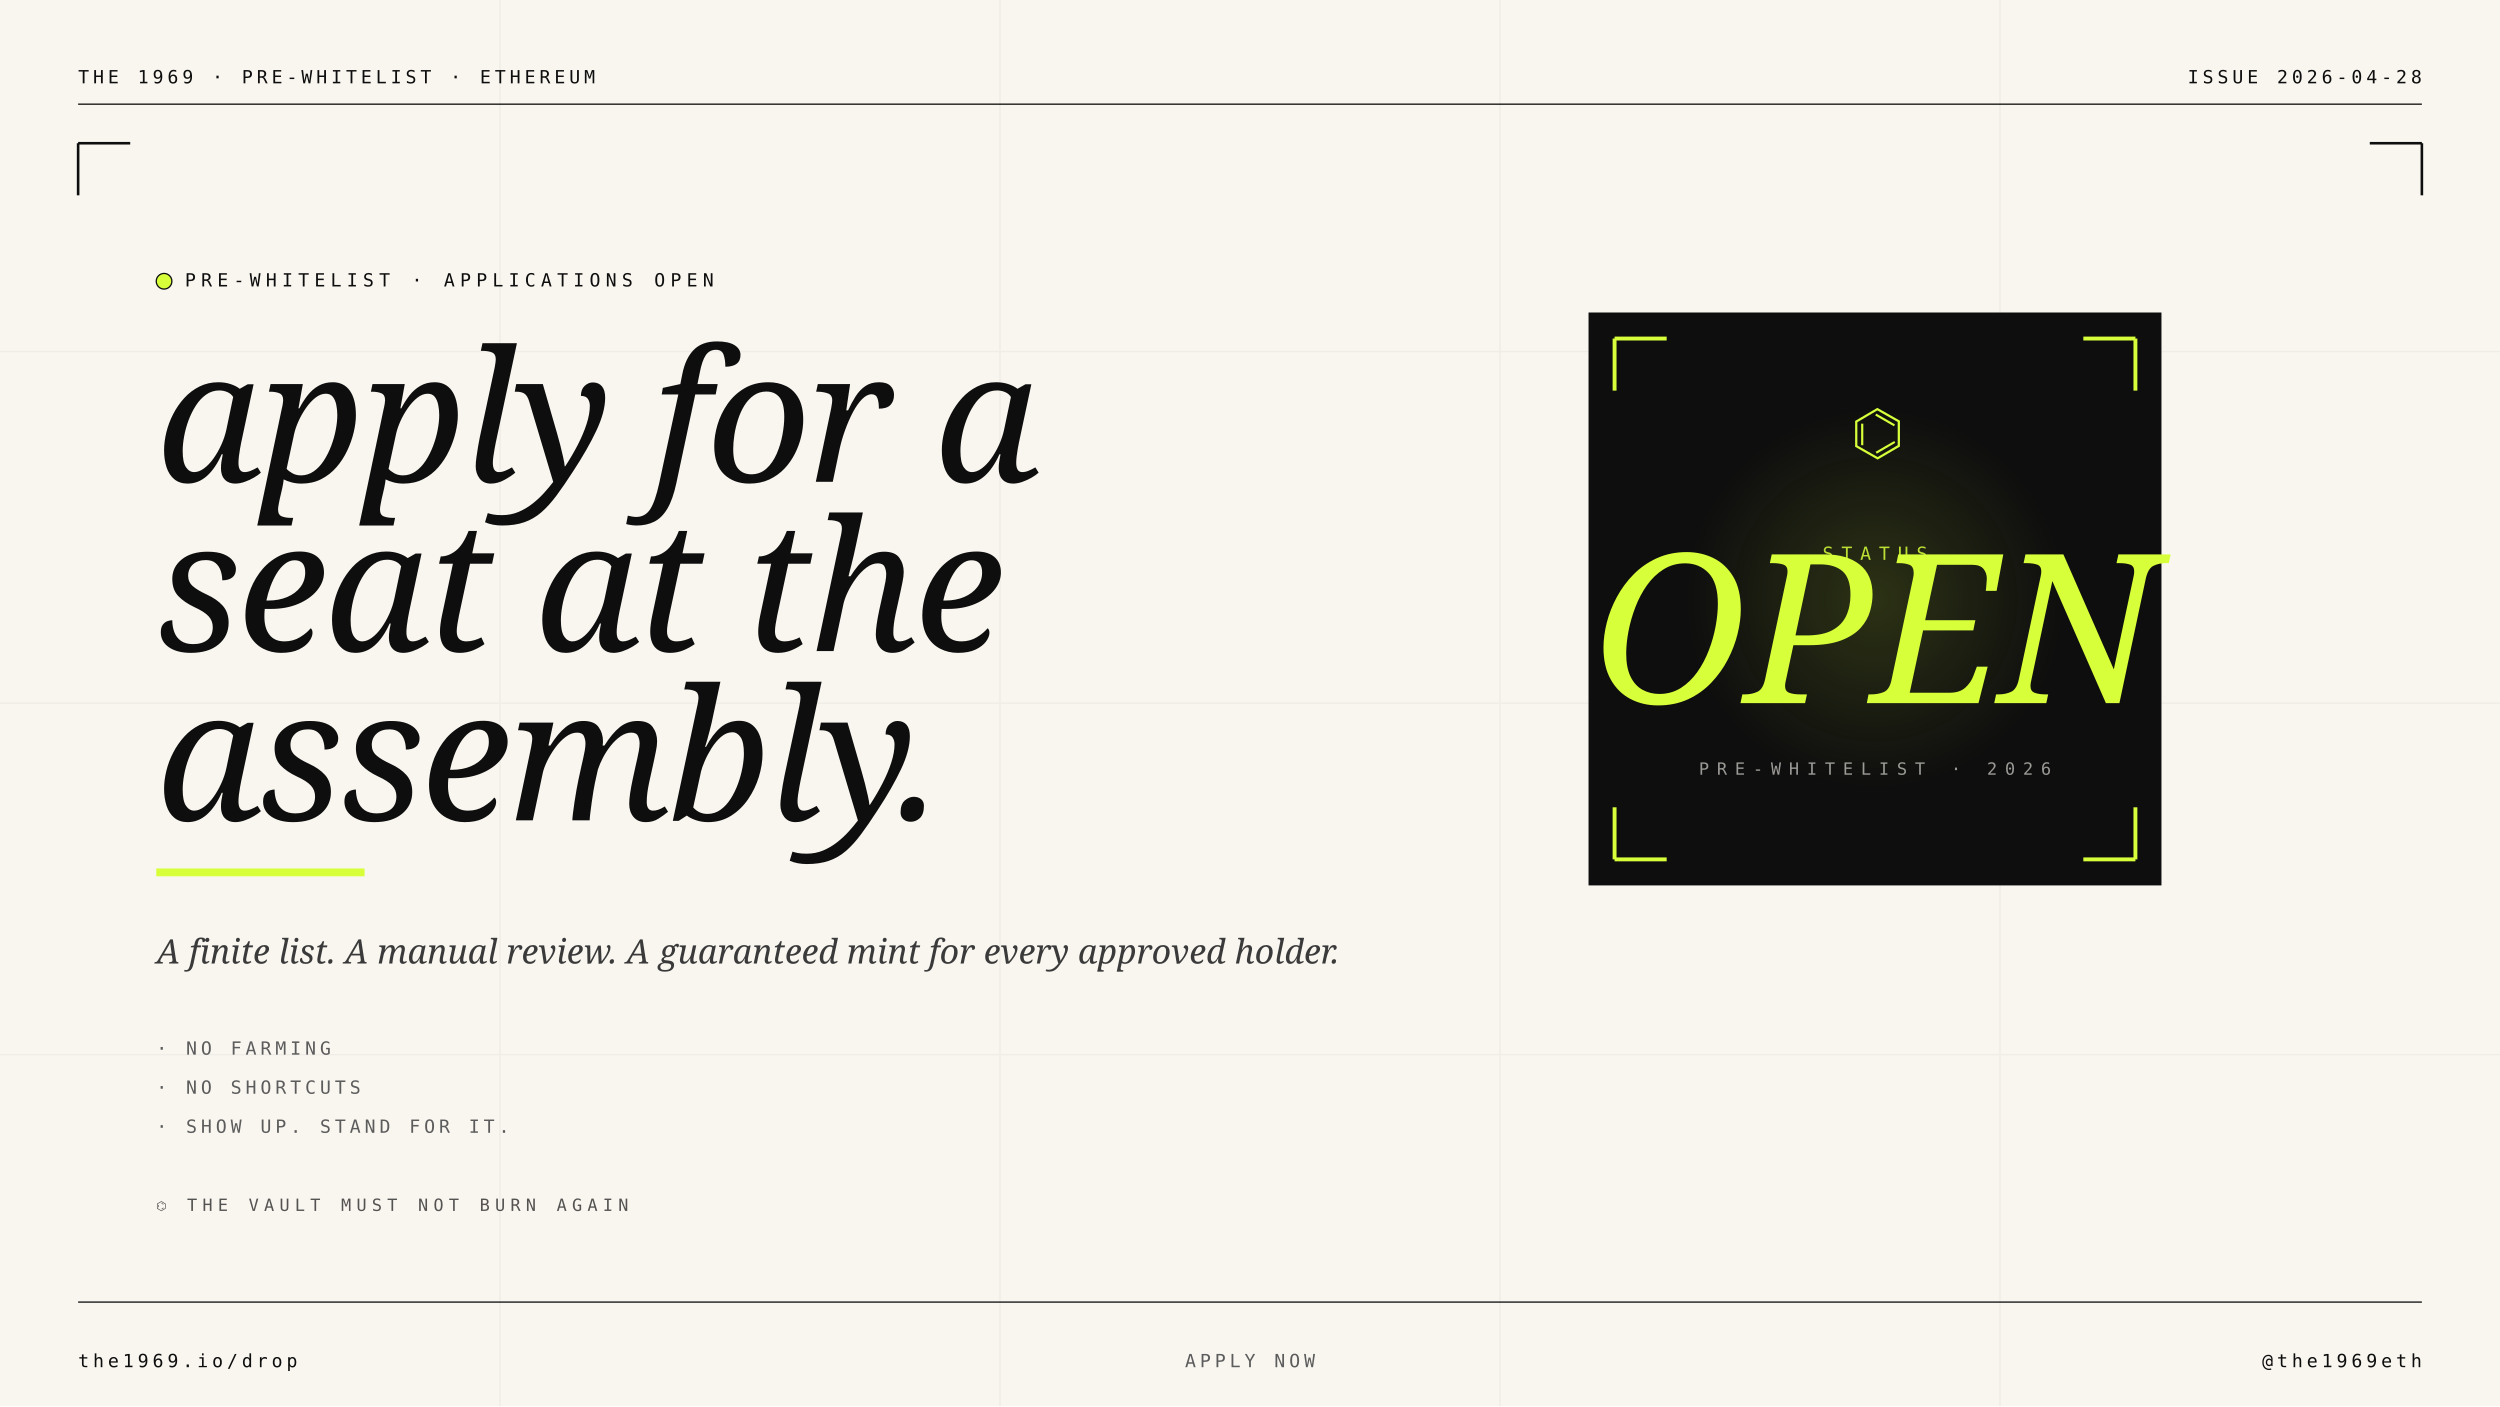
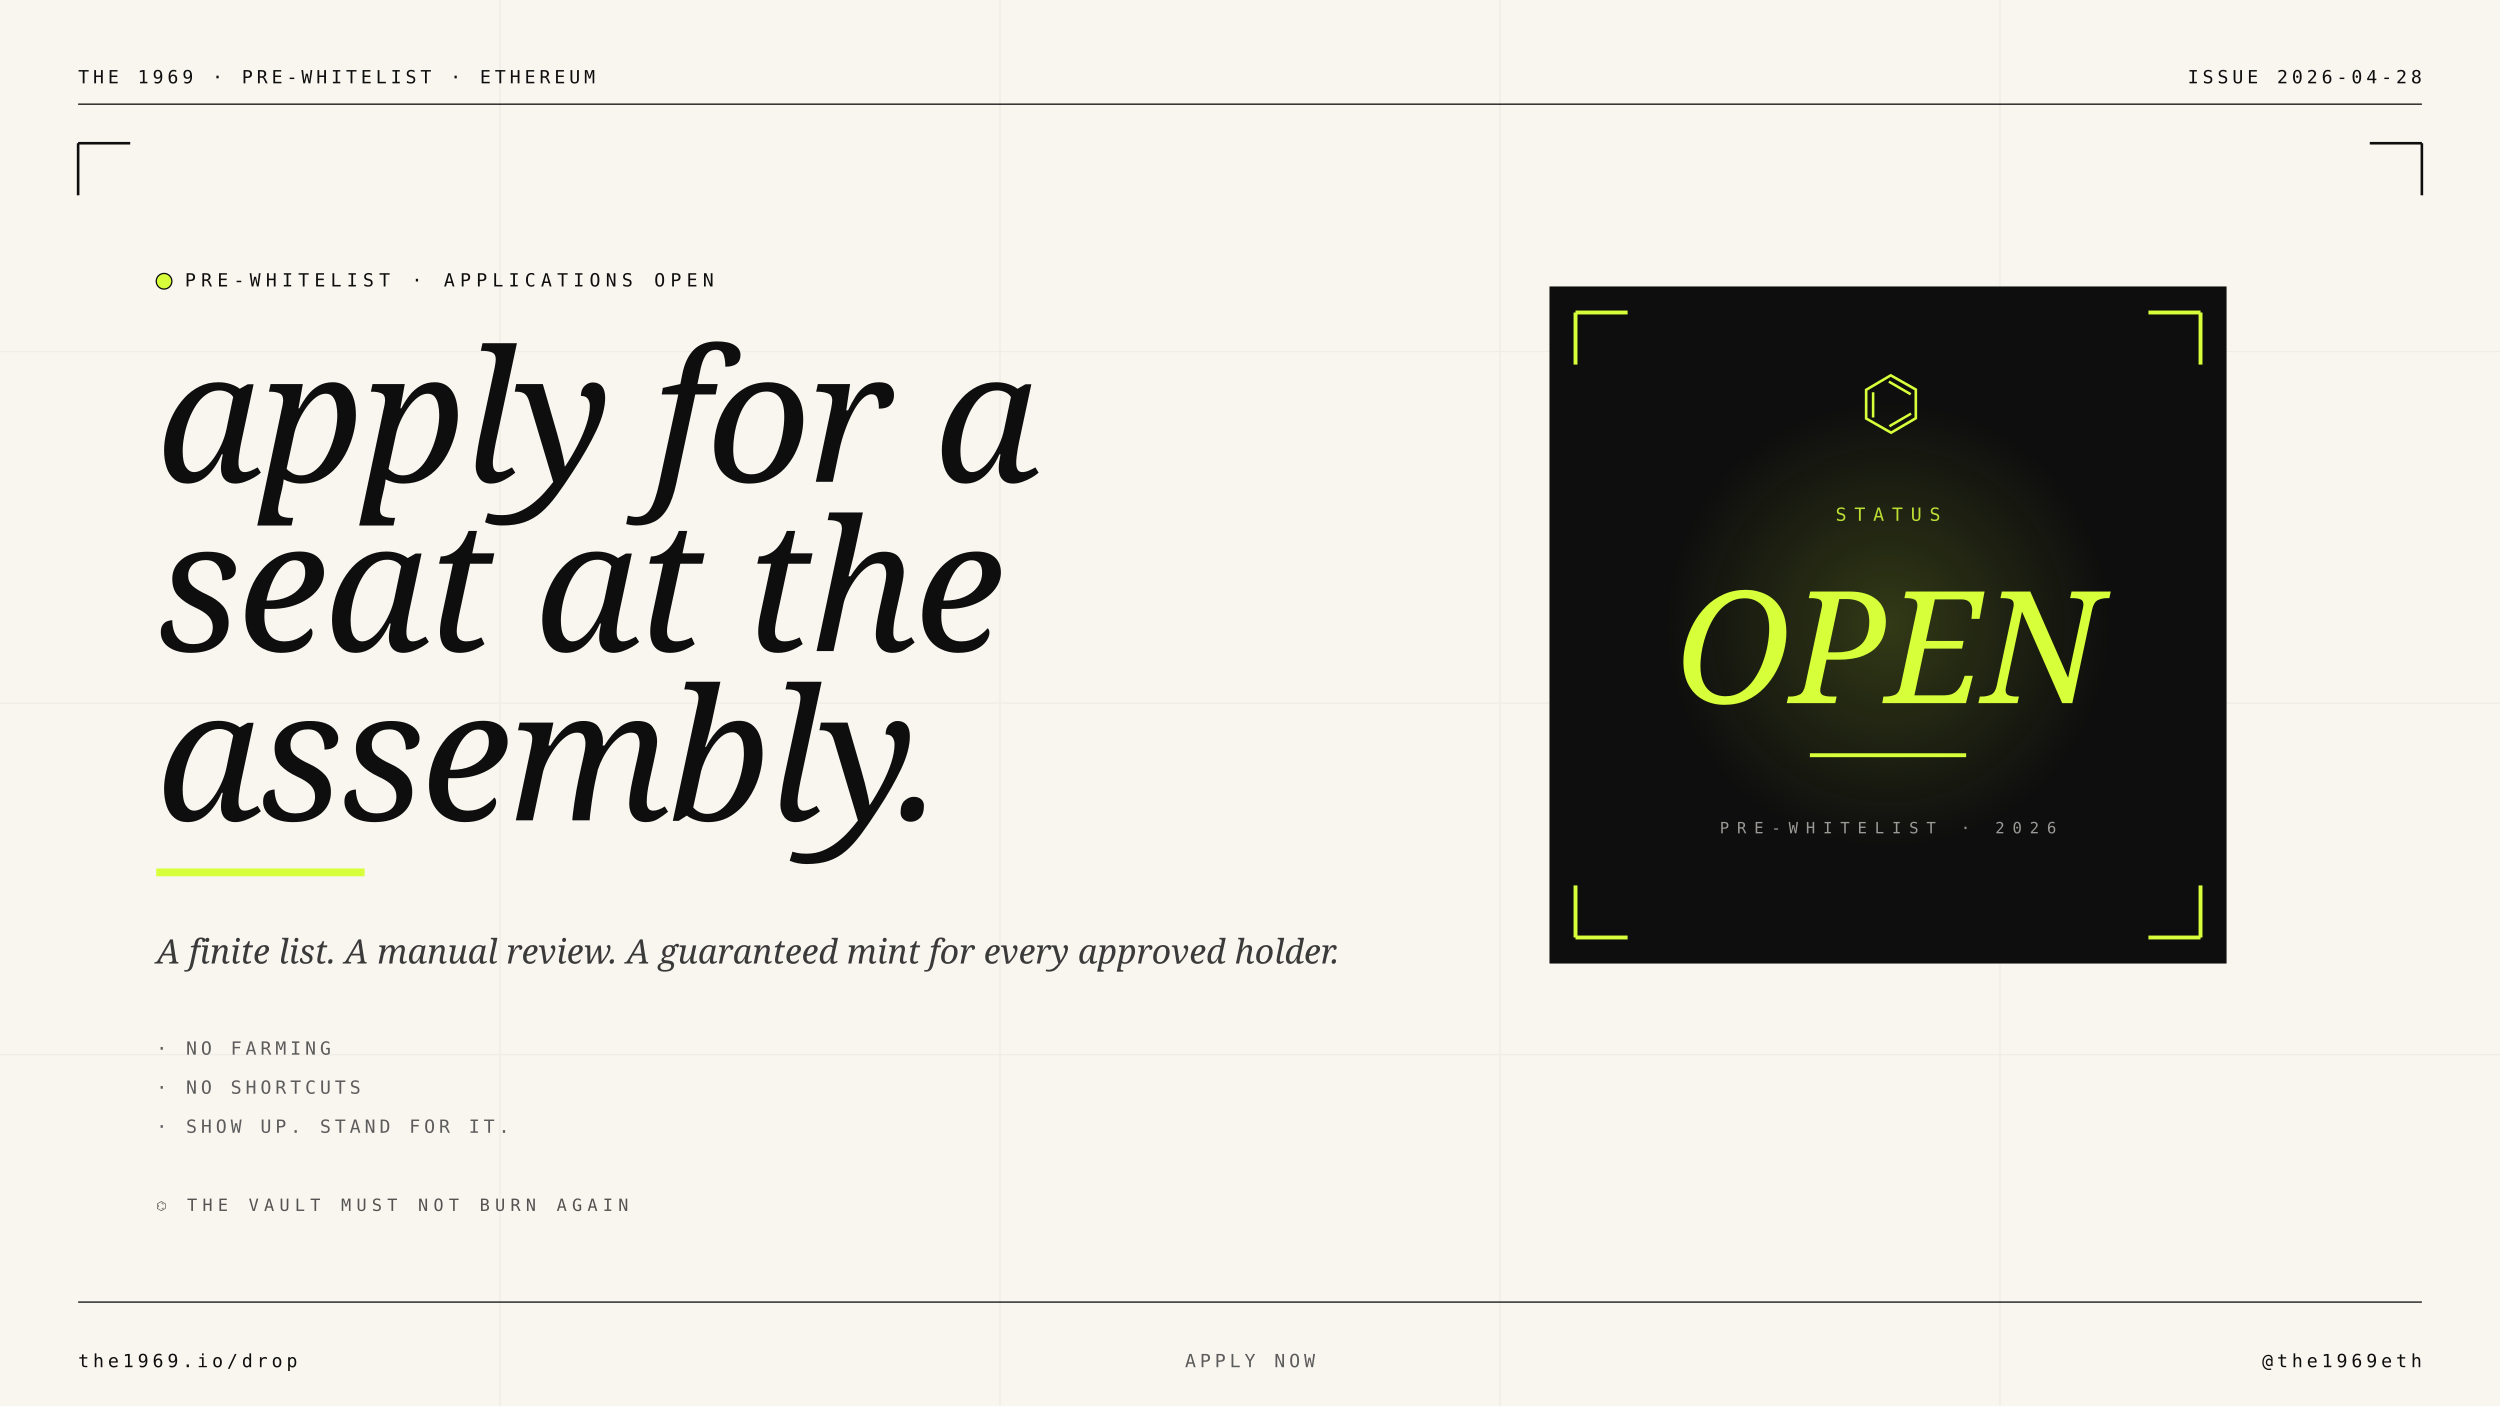
<svg xmlns="http://www.w3.org/2000/svg" viewBox="0 0 1920 1080" width="1920" height="1080">
  <rect width="1920" height="1080" fill="#F9F6F0" />
  <line x1="60" y1="80" x2="1860" y2="80" stroke="#0E0E0E" stroke-width="1" />
  <line x1="60" y1="1000" x2="1860" y2="1000" stroke="#0E0E0E" stroke-width="1" />
  <text x="60" y="64" font-family="ui-monospace, 'JetBrains Mono', monospace" font-size="14" letter-spacing="3" fill="#0E0E0E">THE 1969 · PRE-WHITELIST · ETHEREUM</text>
  <text x="1860" y="64" text-anchor="end" font-family="ui-monospace, 'JetBrains Mono', monospace" font-size="14" letter-spacing="3" fill="#0E0E0E">ISSUE 2026-04-28</text>
  <g opacity="0.04">
    <line x1="0" y1="270" x2="1920" y2="270" stroke="#0E0E0E" stroke-width="1" />
    <line x1="0" y1="540" x2="1920" y2="540" stroke="#0E0E0E" stroke-width="1" />
    <line x1="0" y1="810" x2="1920" y2="810" stroke="#0E0E0E" stroke-width="1" />
    <line x1="384" y1="0" x2="384" y2="1080" stroke="#0E0E0E" stroke-width="1" />
    <line x1="768" y1="0" x2="768" y2="1080" stroke="#0E0E0E" stroke-width="1" />
    <line x1="1152" y1="0" x2="1152" y2="1080" stroke="#0E0E0E" stroke-width="1" />
    <line x1="1536" y1="0" x2="1536" y2="1080" stroke="#0E0E0E" stroke-width="1" />
  </g>
  <g stroke="#0E0E0E" stroke-width="2" fill="none">
    <path d="M 60 110 L 60 150 M 60 110 L 100 110" />
    <path d="M 1860 110 L 1860 150 M 1860 110 L 1820 110" />
  </g>
  <g transform="translate(120, 220)">
    <circle cx="6" cy="-4" r="6" fill="#D7FF3A" stroke="#0E0E0E" stroke-width="1" />
    <text x="22" y="0" font-family="ui-monospace, 'JetBrains Mono', monospace" font-size="14" letter-spacing="4" fill="#0E0E0E">PRE-WHITELIST · APPLICATIONS OPEN</text>
  </g>
  <text x="120" y="370" font-family="'Instrument Serif', Georgia, serif" font-style="italic" font-weight="500" font-size="140" fill="#0E0E0E" letter-spacing="-2.5">apply for a</text>
  <text x="120" y="500" font-family="'Instrument Serif', Georgia, serif" font-style="italic" font-weight="500" font-size="140" fill="#0E0E0E" letter-spacing="-2.5">seat at the</text>
  <text x="120" y="630" font-family="'Instrument Serif', Georgia, serif" font-style="italic" font-weight="500" font-size="140" fill="#0E0E0E" letter-spacing="-2.5">assembly.</text>
  <line x1="120" y1="670" x2="280" y2="670" stroke="#D7FF3A" stroke-width="6" />
  <text x="120" y="740" font-family="Georgia, serif" font-style="italic" font-size="26" fill="#3A3A3A">A finite list. A manual review. A guaranteed mint for every approved holder.</text>
  <g font-family="ui-monospace, 'JetBrains Mono', monospace" font-size="14" letter-spacing="3" fill="#5C5C5C">
    <text x="120" y="810">·  NO FARMING</text>
    <text x="120" y="840">·  NO SHORTCUTS</text>
    <text x="120" y="870">·  SHOW UP. STAND FOR IT.</text>
  </g>
-   <g transform="translate(1440, 460)">
-     <rect x="-220" y="-220" width="440" height="440" fill="#0E0E0E" />
+   <g transform="translate(1450, 480)">
+     <rect x="-260" y="-260" width="520" height="520" fill="#0E0E0E" />
    <radialGradient id="g" cx="50%" cy="50%" r="55%">
-       <stop offset="0%" stop-color="#D7FF3A" stop-opacity="0.15" />
+       <stop offset="0%" stop-color="#D7FF3A" stop-opacity="0.18" />
      <stop offset="60%" stop-color="#D7FF3A" stop-opacity="0" />
    </radialGradient>
-     <rect x="-220" y="-220" width="440" height="440" fill="url(#g)" />
+     <rect x="-260" y="-260" width="520" height="520" fill="url(#g)" />
    <g stroke="#D7FF3A" stroke-width="3" fill="none">
-       <path d="M -200 -200 L -200 -160 M -200 -200 L -160 -200" />
-       <path d="M  200 -200 L  200 -160 M  200 -200 L  160 -200" />
-       <path d="M -200  200 L -200  160 M -200  200 L -160  200" />
-       <path d="M  200  200 L  200  160 M  200  200 L  160  200" />
+       <path d="M -240 -240 L -240 -200 M -240 -240 L -200 -240" />
+       <path d="M  240 -240 L  240 -200 M  240 -240 L  200 -240" />
+       <path d="M -240  240 L -240  200 M -240  240 L -200  240" />
+       <path d="M  240  240 L  240  200 M  240  240 L  200  240" />
    </g>
-     <text x="0" y="-30" text-anchor="middle" font-family="ui-monospace, 'JetBrains Mono', monospace" font-size="14" letter-spacing="6" fill="#D7FF3A" opacity="0.85">STATUS</text>
-     <text x="0" y="80" text-anchor="middle" font-family="'Instrument Serif', Georgia, serif" font-style="italic" font-weight="500" font-size="160" fill="#D7FF3A" letter-spacing="-2">OPEN</text>
-     <text x="0" y="135" text-anchor="middle" font-family="ui-monospace, 'JetBrains Mono', monospace" font-size="13" letter-spacing="6" fill="#F9F6F0" opacity="0.6">PRE-WHITELIST · 2026</text>
-     <text x="0" y="-110" text-anchor="middle" font-family="'Instrument Serif', Georgia, serif" font-style="italic" font-size="48" fill="#D7FF3A">⌬</text>
+     <text x="0" y="-150" text-anchor="middle" font-family="'Instrument Serif', Georgia, serif" font-style="italic" font-size="56" fill="#D7FF3A">⌬</text>
+     <text x="0" y="-80" text-anchor="middle" font-family="ui-monospace, 'JetBrains Mono', monospace" font-size="14" letter-spacing="6" fill="#D7FF3A" opacity="0.85">STATUS</text>
+     <text x="0" y="60" text-anchor="middle" font-family="'Instrument Serif', Georgia, serif" font-style="italic" font-weight="500" font-size="120" fill="#D7FF3A" letter-spacing="-1">OPEN</text>
+     <line x1="-60" y1="100" x2="60" y2="100" stroke="#D7FF3A" stroke-width="3" />
+     <text x="0" y="160" text-anchor="middle" font-family="ui-monospace, 'JetBrains Mono', monospace" font-size="12" letter-spacing="6" fill="#F9F6F0" opacity="0.6">PRE-WHITELIST · 2026</text>
  </g>
  <text x="120" y="930" font-family="ui-monospace, 'JetBrains Mono', monospace" font-size="13" letter-spacing="4" fill="#0E0E0E" opacity="0.7">⌬ THE VAULT MUST NOT BURN AGAIN</text>
  <text x="60" y="1050" font-family="ui-monospace, 'JetBrains Mono', monospace" font-size="14" letter-spacing="3" fill="#0E0E0E">the1969.io/drop</text>
  <text x="960" y="1050" text-anchor="middle" font-family="ui-monospace, 'JetBrains Mono', monospace" font-size="14" letter-spacing="3" fill="#5C5C5C">APPLY NOW</text>
  <text x="1860" y="1050" text-anchor="end" font-family="ui-monospace, 'JetBrains Mono', monospace" font-size="14" letter-spacing="3" fill="#0E0E0E">@the1969eth</text>
</svg>
